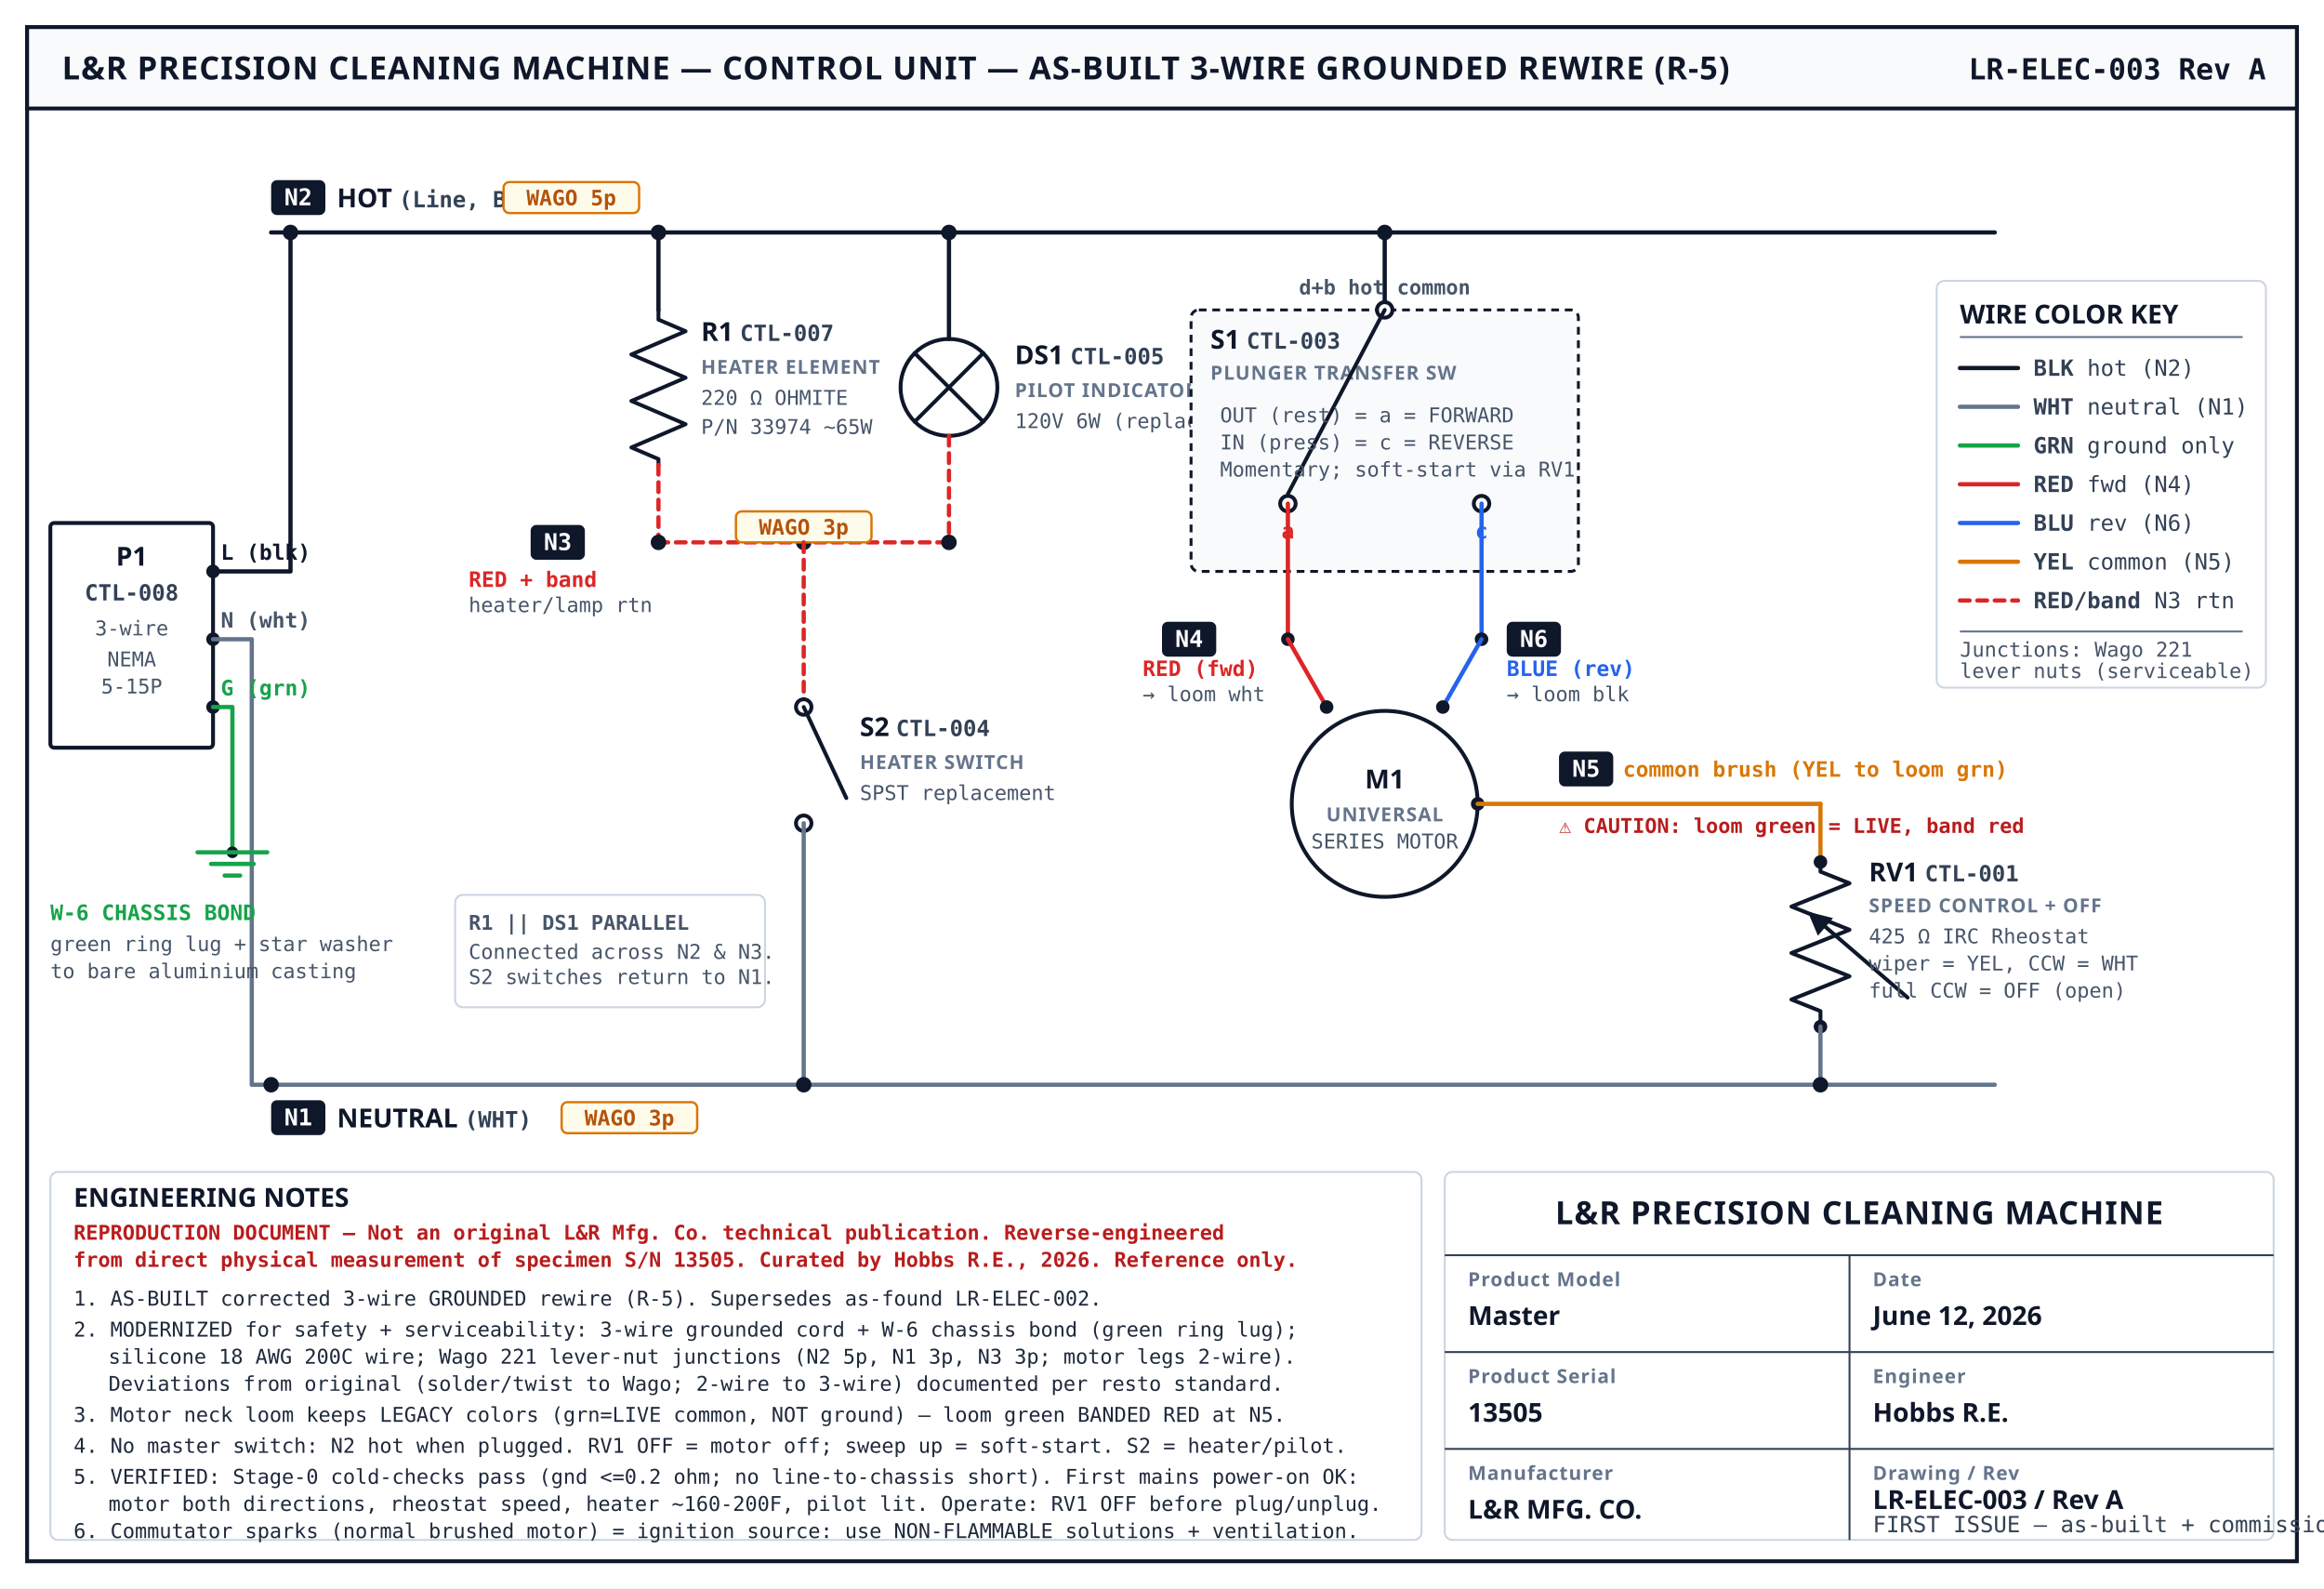
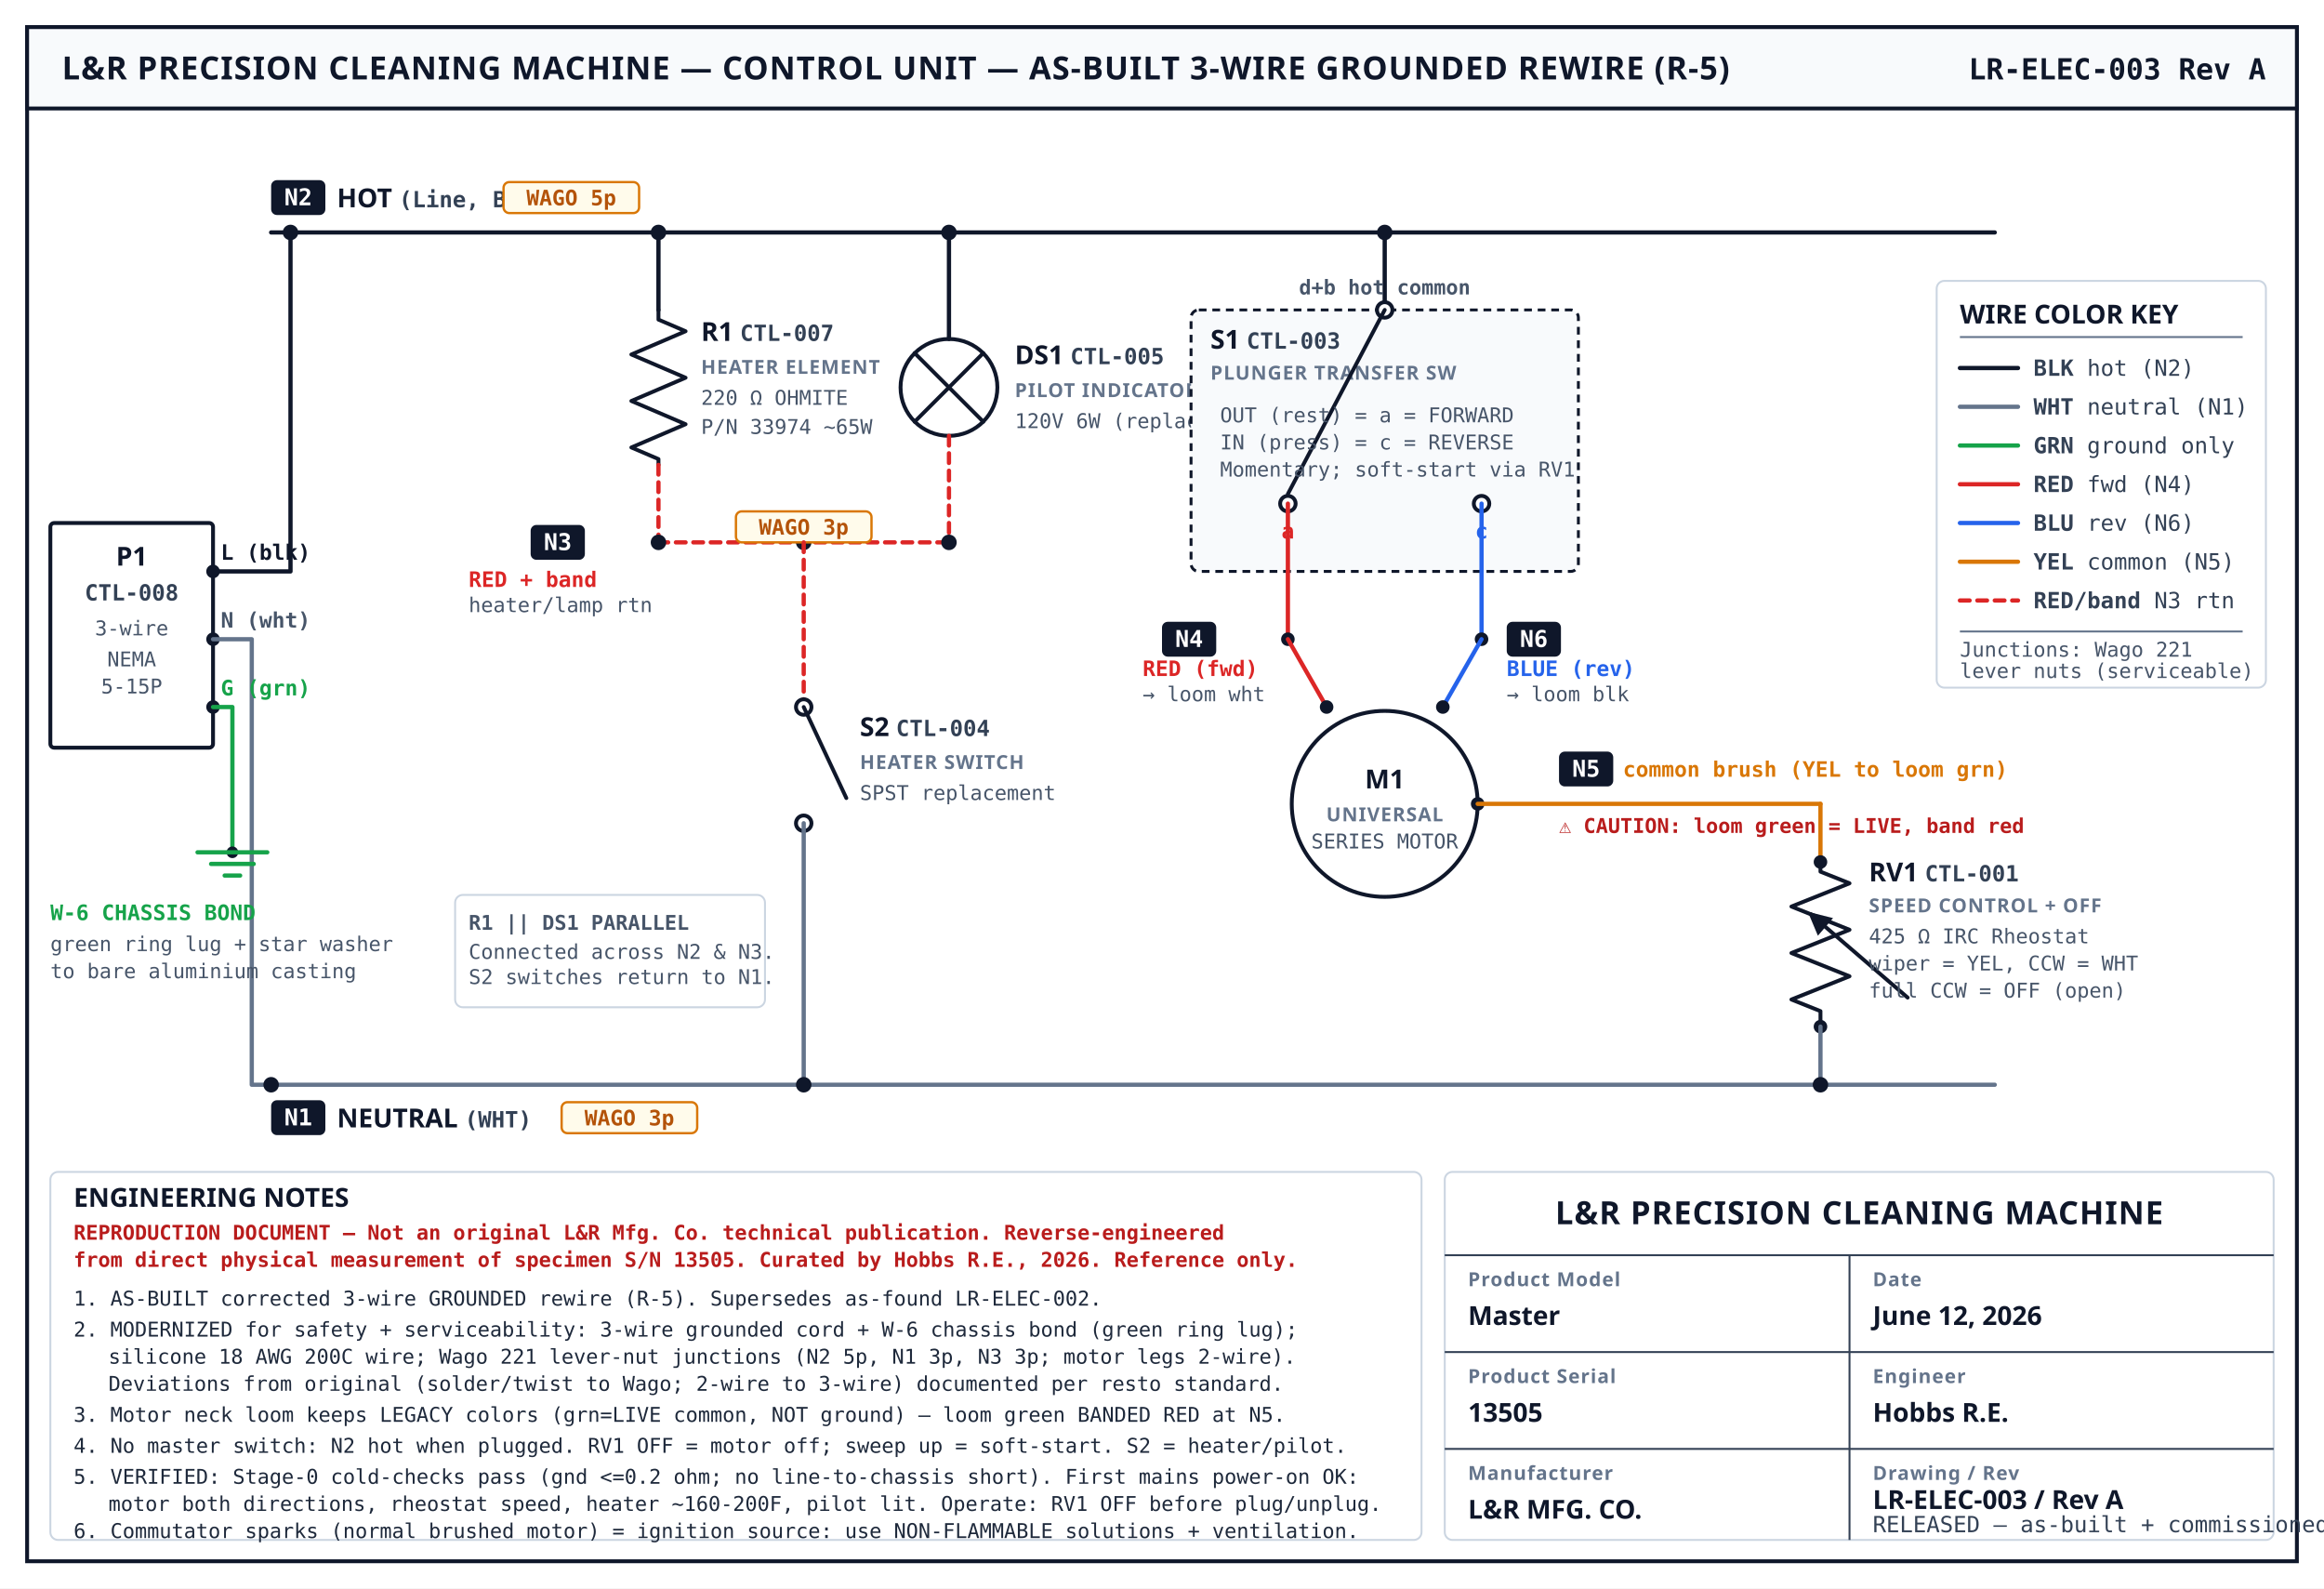
<svg xmlns="http://www.w3.org/2000/svg" viewBox="0 0 1200 820" width="100%" height="100%">
  <defs>
    <style>
      .bg { fill: #ffffff; }
      .border-main { stroke: #0f172a; stroke-width: 2; fill: none; }
      .border-thin { stroke: #334155; stroke-width: 1; fill: none; }
      .border-sub { stroke: #64748b; stroke-width: 1; fill: none; }
      .header-bg { fill: #f8fafc; stroke: #0f172a; stroke-width: 2; }
      .card-bg { fill: #ffffff; stroke: #cbd5e1; stroke-width: 1; rx: 4; }
      
      .w-blk { stroke: #0f172a; stroke-width: 2.2; fill: none; stroke-linecap: round; stroke-linejoin: round; }
      .w-wht { stroke: #64748b; stroke-width: 2.2; fill: none; stroke-linecap: round; stroke-linejoin: round; }
      .w-grn { stroke: #16a34a; stroke-width: 2.2; fill: none; stroke-linecap: round; stroke-linejoin: round; }
      .w-red { stroke: #dc2626; stroke-width: 2.2; fill: none; stroke-linecap: round; stroke-linejoin: round; }
      .w-blu { stroke: #2563eb; stroke-width: 2.2; fill: none; stroke-linecap: round; stroke-linejoin: round; }
      .w-yel { stroke: #d97706; stroke-width: 2.2; fill: none; stroke-linecap: round; stroke-linejoin: round; }
      .w-red-dash { stroke: #dc2626; stroke-width: 2.2; stroke-dasharray: 5 4; fill: none; stroke-linecap: round; stroke-linejoin: round; }
      
      .comp-body { stroke: #0f172a; stroke-width: 2; fill: none; stroke-linecap: round; stroke-linejoin: round; }
      .comp-box { stroke: #0f172a; stroke-width: 1.5; fill: #f8fafc; stroke-dasharray: 4 3; }
      
      .node-dot { fill: #0f172a; stroke: none; }
      .term-dot { fill: #ffffff; stroke: #0f172a; stroke-width: 2; }
      
      .wago-tag { fill: #fffbeb; stroke: #d97706; stroke-width: 1.2; rx: 3; }
      .wago-txt { font-family: 'Consolas', 'Menlo', 'Monaco', monospace; font-size: 11px; font-weight: bold; fill: #b45309; text-anchor: middle; }
      
      .node-pill { fill: #0f172a; rx: 3; }
      .node-pill-txt { font-family: 'Consolas', 'Menlo', 'Monaco', monospace; font-size: 12px; font-weight: bold; fill: #ffffff; text-anchor: middle; }
      
      .txt-hd { font-family: 'Segoe UI', system-ui, -apple-system, sans-serif; font-weight: 800; font-size: 16.5px; fill: #0f172a; letter-spacing: 0.5px; }
      .txt-hd-right { font-family: 'Consolas', 'Menlo', 'Monaco', monospace; font-weight: bold; font-size: 15px; fill: #0f172a; text-anchor: end; }
      
      .txt-id { font-family: 'Segoe UI', system-ui, -apple-system, sans-serif; font-size: 13.5px; font-weight: 750; fill: #0f172a; }
      .txt-sub { font-family: 'Consolas', 'Menlo', 'Monaco', monospace; font-size: 11.5px; fill: #334155; }
      .txt-val { font-family: 'Consolas', 'Menlo', 'Monaco', monospace; font-size: 10.5px; fill: #475569; }
      .txt-wire-tag { font-family: 'Consolas', 'Menlo', 'Monaco', monospace; font-size: 11px; font-weight: 600; }
      
      .txt-meta-lbl { font-family: 'Segoe UI', system-ui, -apple-system, sans-serif; font-size: 10px; text-transform: uppercase; font-weight: 700; fill: #64748b; letter-spacing: 0.5px; }
      .txt-meta-val { font-family: 'Segoe UI', system-ui, -apple-system, sans-serif; font-size: 13.5px; font-weight: 700; fill: #0f172a; }
      .txt-note { font-family: 'Consolas', 'Menlo', 'Monaco', monospace; font-size: 10.5px; fill: #1e293b; }
      .txt-alert { font-family: 'Consolas', 'Menlo', 'Monaco', monospace; font-size: 10.5px; font-weight: 700; fill: #b91c1c; }
    </style>
    <marker id="arr-rheo" markerWidth="8" markerHeight="8" refX="6" refY="4" orient="auto">
      <path d="M 1,1 L 7,4 L 1,7 Z" fill="#0f172a" />
    </marker>
  </defs>
  <rect x="0" y="0" width="1200" height="820" class="bg" />
  <rect x="14" y="14" width="1172" height="792" class="border-main" />
  <rect x="14" y="14" width="1172" height="42" class="header-bg" />
  <text x="32" y="41" class="txt-hd">L&amp;R PRECISION CLEANING MACHINE — CONTROL UNIT — AS-BUILT 3-WIRE GROUNDED REWIRE (R-5)</text>
  <text x="1170" y="41" class="txt-hd-right">LR-ELEC-003 Rev A</text>
  <line x1="140" y1="120" x2="1030" y2="120" class="w-blk" />
  <rect x="140" y="93" width="28" height="18" class="node-pill" />
  <text x="154" y="106" class="node-pill-txt">N2</text>
  <text x="174" y="107" class="txt-id">HOT <tspan class="txt-sub">(Line, BLK)</tspan>
  </text>
  <rect x="260" y="94" width="70" height="16" class="wago-tag" />
  <text x="295" y="106" class="wago-txt">WAGO 5p</text>
  <line x1="140" y1="560" x2="1030" y2="560" class="w-wht" />
  <rect x="140" y="568" width="28" height="18" class="node-pill" />
  <text x="154" y="581" class="node-pill-txt">N1</text>
  <text x="174" y="582" class="txt-id">NEUTRAL <tspan class="txt-sub">(WHT)</tspan>
  </text>
  <rect x="290" y="569" width="70" height="16" class="wago-tag" />
  <text x="325" y="581" class="wago-txt">WAGO 3p</text>
  <rect x="26" y="270" width="84" height="116" class="comp-body" fill="#ffffff" rx="2" />
  <text x="68" y="292" class="txt-id" text-anchor="middle">P1</text>
  <text x="68" y="310" class="txt-sub" text-anchor="middle" font-weight="bold">CTL-008</text>
  <text x="68" y="328" class="txt-val" text-anchor="middle">3-wire</text>
  <text x="68" y="344" class="txt-val" text-anchor="middle">NEMA</text>
  <text x="68" y="358" class="txt-val" text-anchor="middle">5-15P</text>
  <circle cx="110" cy="295" r="3.5" class="node-dot" />
  <circle cx="110" cy="330" r="3.5" class="node-dot" />
  <circle cx="110" cy="365" r="3.5" class="node-dot" />
  <path d="M 110,295 L 150,295 L 150,120" class="w-blk" />
  <circle cx="150" cy="120" r="4" class="node-dot" />
  <text x="114" y="289" class="txt-wire-tag" fill="#0f172a">L (blk)</text>
  <path d="M 110,330 L 130,330 L 130,560 L 140,560" class="w-wht" />
  <circle cx="140" cy="560" r="4" class="node-dot" />
  <text x="114" y="324" class="txt-wire-tag" fill="#475569">N (wht)</text>
  <path d="M 110,365 L 120,365 L 120,440" class="w-grn" />
  <text x="114" y="359" class="txt-wire-tag" fill="#16a34a">G (grn)</text>
  <circle cx="120" cy="440" r="3" class="node-dot" />
  <line x1="102" y1="440" x2="138" y2="440" class="w-grn" stroke-width="2.6" />
  <line x1="109" y1="446" x2="131" y2="446" class="w-grn" stroke-width="2.6" />
  <line x1="116" y1="452" x2="124" y2="452" class="w-grn" stroke-width="2.6" />
  <text x="26" y="475" class="txt-wire-tag" fill="#16a34a" font-size="12px">W-6 CHASSIS BOND</text>
  <text x="26" y="491" class="txt-val">green ring lug + star washer</text>
  <text x="26" y="505" class="txt-val">to bare aluminium casting</text>
  <circle cx="340" cy="120" r="4" class="node-dot" />
  <line x1="340" y1="120" x2="340" y2="160" class="w-blk" />
  <polyline points="340,160 340,165 354,171 326,183 354,195 326,207 354,219 326,231 340,237 340,240" class="comp-body" />
  <text x="362" y="176" class="txt-id">R1 <tspan class="txt-sub">CTL-007</tspan>
  </text>
  <text x="362" y="193" class="txt-meta-lbl" fill="#b91c1c">HEATER ELEMENT</text>
  <text x="362" y="209" class="txt-val">220 Ω OHMITE</text>
  <text x="362" y="224" class="txt-val">P/N 33974 ~65W</text>
  <line x1="340" y1="240" x2="340" y2="280" class="w-red-dash" />
  <circle cx="490" cy="120" r="4" class="node-dot" />
  <line x1="490" y1="120" x2="490" y2="175" class="w-blk" />
  <circle cx="490" cy="200" r="25" class="comp-body" fill="#ffffff" />
  <line x1="472.3" y1="182.3" x2="507.7" y2="217.7" class="comp-body" />
  <line x1="507.7" y1="182.3" x2="472.3" y2="217.7" class="comp-body" />
  <text x="524" y="188" class="txt-id">DS1 <tspan class="txt-sub">CTL-005</tspan>
  </text>
  <text x="524" y="205" class="txt-meta-lbl">PILOT INDICATOR</text>
  <text x="524" y="221" class="txt-val">120V 6W (replaced)</text>
  <line x1="490" y1="225" x2="490" y2="280" class="w-red-dash" />
  <line x1="340" y1="280" x2="490" y2="280" class="w-red-dash" />
  <circle cx="340" cy="280" r="4" class="node-dot" />
  <circle cx="490" cy="280" r="4" class="node-dot" />
  <circle cx="415" cy="280" r="4" class="node-dot" />
  <rect x="274" y="271" width="28" height="18" class="node-pill" />
  <text x="288" y="284" class="node-pill-txt">N3</text>
  <text x="242" y="303" class="txt-wire-tag" fill="#dc2626">RED + band</text>
  <text x="242" y="316" class="txt-val">heater/lamp rtn</text>
  <rect x="380" y="264" width="70" height="16" class="wago-tag" />
  <text x="415" y="276" class="wago-txt">WAGO 3p</text>
  <line x1="415" y1="280" x2="415" y2="365" class="w-red-dash" />
  <circle cx="415" cy="365" r="4" class="term-dot" />
  <line x1="415" y1="365" x2="437" y2="412" class="comp-body" stroke-width="2.5" />
  <circle cx="415" cy="425" r="4" class="term-dot" />
  <text x="444" y="380" class="txt-id">S2 <tspan class="txt-sub">CTL-004</tspan>
  </text>
  <text x="444" y="397" class="txt-meta-lbl">HEATER SWITCH</text>
  <text x="444" y="413" class="txt-val">SPST replacement</text>
  <line x1="415" y1="425" x2="415" y2="560" class="w-wht" />
  <circle cx="415" cy="560" r="4" class="node-dot" />
  <rect x="235" y="462" width="160" height="58" class="card-bg" />
  <text x="242" y="480" class="txt-val" font-weight="bold">R1 || DS1 PARALLEL</text>
  <text x="242" y="495" class="txt-val">Connected across N2 &amp; N3.</text>
  <text x="242" y="508" class="txt-val">S2 switches return to N1.</text>
  <circle cx="715" cy="120" r="4" class="node-dot" />
  <line x1="715" y1="120" x2="715" y2="160" class="w-blk" />
  <rect x="615" y="160" width="200" height="135" class="comp-box" rx="4" />
  <text x="625" y="180" class="txt-id">S1 <tspan class="txt-sub">CTL-003</tspan>
  </text>
  <text x="625" y="196" class="txt-meta-lbl">PLUNGER TRANSFER SW</text>
  <circle cx="715" cy="160" r="4" class="term-dot" />
  <text x="715" y="152" class="txt-val" text-anchor="middle" font-weight="bold">d+b hot common</text>
  <line x1="715" y1="160" x2="665" y2="255" class="comp-body" stroke-width="2.5" />
  <circle cx="665" cy="260" r="4" class="term-dot" />
  <text x="665" y="278" class="txt-wire-tag" fill="#dc2626" text-anchor="middle">a</text>
  <circle cx="765" cy="260" r="4" class="term-dot" />
  <text x="765" y="278" class="txt-wire-tag" fill="#2563eb" text-anchor="middle">c</text>
  <text x="630" y="218" class="txt-val">OUT (rest) = a = FORWARD</text>
  <text x="630" y="232" class="txt-val">IN (press) = c = REVERSE</text>
  <text x="630" y="246" class="txt-val">Momentary; soft-start via RV1</text>
  <line x1="665" y1="260" x2="665" y2="330" class="w-red" />
  <circle cx="665" cy="330" r="3.5" class="node-dot" />
  <line x1="665" y1="330" x2="685" y2="365" class="w-red" />
  <line x1="765" y1="260" x2="765" y2="330" class="w-blu" />
  <circle cx="765" cy="330" r="3.5" class="node-dot" />
  <line x1="765" y1="330" x2="745" y2="365" class="w-blu" />
  <rect x="600" y="321" width="28" height="18" class="node-pill" />
  <text x="614" y="334" class="node-pill-txt">N4</text>
  <text x="590" y="349" class="txt-wire-tag" fill="#dc2626">RED (fwd)</text>
  <text x="590" y="362" class="txt-val">→ loom wht</text>
  <rect x="778" y="321" width="28" height="18" class="node-pill" />
  <text x="792" y="334" class="node-pill-txt">N6</text>
  <text x="778" y="349" class="txt-wire-tag" fill="#2563eb">BLUE (rev)</text>
  <text x="778" y="362" class="txt-val">→ loom blk</text>
  <circle cx="715" cy="415" r="48" class="comp-body" fill="#ffffff" stroke-width="2.2" />
  <circle cx="685" cy="365" r="3.5" class="node-dot" />
  <circle cx="745" cy="365" r="3.5" class="node-dot" />
  <text x="715" y="407" class="txt-id" text-anchor="middle" font-size="18px">M1</text>
  <text x="715" y="424" class="txt-meta-lbl" text-anchor="middle">UNIVERSAL</text>
  <text x="715" y="438" class="txt-val" text-anchor="middle">SERIES MOTOR</text>
  <circle cx="763" cy="415" r="3.5" class="node-dot" />
  <line x1="763" y1="415" x2="940" y2="415" class="w-yel" />
  <rect x="805" y="388" width="28" height="18" class="node-pill" />
  <text x="819" y="401" class="node-pill-txt">N5</text>
  <text x="838" y="401" class="txt-wire-tag" fill="#d97706">common brush (YEL to loom grn)</text>
  <text x="805" y="430" class="txt-alert">⚠ CAUTION: loom green = LIVE, band red</text>
  <line x1="940" y1="415" x2="940" y2="445" class="w-yel" />
  <circle cx="940" cy="445" r="3.5" class="node-dot" />
  <polyline points="940,445 940,450 955,456 925,468 955,480 925,492 955,504 925,516 940,522 940,530" class="comp-body" />
  <line x1="985" y1="515" x2="935" y2="472" class="comp-body" stroke-width="2" marker-end="url(#arr-rheo)" />
  <circle cx="940" cy="530" r="3.5" class="node-dot" />
  <line x1="940" y1="530" x2="940" y2="560" class="w-wht" />
  <circle cx="940" cy="560" r="4" class="node-dot" />
  <text x="965" y="455" class="txt-id">RV1 <tspan class="txt-sub">CTL-001</tspan>
  </text>
  <text x="965" y="471" class="txt-meta-lbl">SPEED CONTROL + OFF</text>
  <text x="965" y="487" class="txt-val">425 Ω IRC Rheostat</text>
  <text x="965" y="501" class="txt-val">wiper = YEL, CCW = WHT</text>
  <text x="965" y="515" class="txt-val">full CCW = OFF (open)</text>
  <rect x="1000" y="145" width="170" height="210" class="card-bg" stroke="#94a3b8" />
  <text x="1012" y="167" class="txt-id" font-size="12.5px">WIRE COLOR KEY</text>
  <line x1="1012" y1="174" x2="1158" y2="174" class="border-sub" />
  <line x1="1012" y1="190" x2="1042" y2="190" class="w-blk" />
  <text x="1050" y="194" class="txt-sub" font-weight="bold">BLK <tspan font-weight="normal">hot (N2)</tspan>
  </text>
  <line x1="1012" y1="210" x2="1042" y2="210" class="w-wht" />
  <text x="1050" y="214" class="txt-sub" font-weight="bold">WHT <tspan font-weight="normal">neutral (N1)</tspan>
  </text>
  <line x1="1012" y1="230" x2="1042" y2="230" class="w-grn" />
  <text x="1050" y="234" class="txt-sub" font-weight="bold" fill="#16a34a">GRN <tspan font-weight="normal">ground only</tspan>
  </text>
  <line x1="1012" y1="250" x2="1042" y2="250" class="w-red" />
  <text x="1050" y="254" class="txt-sub" font-weight="bold" fill="#dc2626">RED <tspan font-weight="normal">fwd (N4)</tspan>
  </text>
  <line x1="1012" y1="270" x2="1042" y2="270" class="w-blu" />
  <text x="1050" y="274" class="txt-sub" font-weight="bold" fill="#2563eb">BLU <tspan font-weight="normal">rev (N6)</tspan>
  </text>
  <line x1="1012" y1="290" x2="1042" y2="290" class="w-yel" />
  <text x="1050" y="294" class="txt-sub" font-weight="bold" fill="#d97706">YEL <tspan font-weight="normal">common (N5)</tspan>
  </text>
  <line x1="1012" y1="310" x2="1042" y2="310" class="w-red-dash" />
  <text x="1050" y="314" class="txt-sub" font-weight="bold" fill="#dc2626">RED/band <tspan font-weight="normal">N3 rtn</tspan>
  </text>
  <line x1="1012" y1="326" x2="1158" y2="326" class="border-sub" />
  <text x="1012" y="339" class="txt-val">Junctions: Wago 221</text>
  <text x="1012" y="350" class="txt-val">lever nuts (serviceable)</text>
  <rect x="26" y="605" width="708" height="190" class="card-bg" stroke="#0f172a" stroke-width="1.5" />
  <text x="38" y="623" class="txt-id">ENGINEERING NOTES</text>
  <text x="38" y="640" class="txt-alert">REPRODUCTION DOCUMENT — Not an original L&amp;R Mfg. Co. technical publication. Reverse-engineered</text>
  <text x="38" y="654" class="txt-alert">from direct physical measurement of specimen S/N 13505. Curated by Hobbs R.E., 2026. Reference only.</text>
  <text x="38" y="674" class="txt-note">1. AS-BUILT corrected 3-wire GROUNDED rewire (R-5). Supersedes as-found LR-ELEC-002.</text>
  <text x="38" y="690" class="txt-note">2. MODERNIZED for safety + serviceability: 3-wire grounded cord + W-6 chassis bond (green ring lug);</text>
  <text x="56" y="704" class="txt-note">silicone 18 AWG 200C wire; Wago 221 lever-nut junctions (N2 5p, N1 3p, N3 3p; motor legs 2-wire).</text>
  <text x="56" y="718" class="txt-note">Deviations from original (solder/twist to Wago; 2-wire to 3-wire) documented per resto standard.</text>
  <text x="38" y="734" class="txt-note">3. Motor neck loom keeps LEGACY colors (grn=LIVE common, NOT ground) — loom green BANDED RED at N5.</text>
  <text x="38" y="750" class="txt-note">4. No master switch: N2 hot when plugged. RV1 OFF = motor off; sweep up = soft-start. S2 = heater/pilot.</text>
  <text x="38" y="766" class="txt-note">5. VERIFIED: Stage-0 cold-checks pass (gnd &lt;=0.2 ohm; no line-to-chassis short). First mains power-on OK:</text>
  <text x="56" y="780" class="txt-note">motor both directions, rheostat speed, heater ~160-200F, pilot lit. Operate: RV1 OFF before plug/unplug.</text>
  <text x="38" y="794" class="txt-note">6. Commutator sparks (normal brushed motor) = ignition source: use NON-FLAMMABLE solutions + ventilation.</text>
  <rect x="746" y="605" width="428" height="190" class="card-bg" stroke="#0f172a" stroke-width="1.5" />
  <line x1="746" y1="648" x2="1174" y2="648" class="border-thin" />
  <line x1="746" y1="698" x2="1174" y2="698" class="border-thin" />
  <line x1="746" y1="748" x2="1174" y2="748" class="border-thin" />
  <line x1="955" y1="648" x2="955" y2="795" class="border-thin" />
  <text x="960" y="632" class="txt-hd" text-anchor="middle" font-size="14px">L&amp;R PRECISION CLEANING MACHINE</text>
  <text x="758" y="664" class="txt-meta-lbl">Product Model</text>
  <text x="758" y="684" class="txt-meta-val">Master</text>
  <text x="758" y="714" class="txt-meta-lbl">Product Serial</text>
  <text x="758" y="734" class="txt-meta-val">13505</text>
  <text x="758" y="764" class="txt-meta-lbl">Manufacturer</text>
  <text x="758" y="784" class="txt-meta-val">L&amp;R MFG. CO.</text>
  <text x="967" y="664" class="txt-meta-lbl">Date</text>
  <text x="967" y="684" class="txt-meta-val">June 12, 2026</text>
  <text x="967" y="714" class="txt-meta-lbl">Engineer</text>
  <text x="967" y="734" class="txt-meta-val">Hobbs R.E.</text>
  <text x="967" y="764" class="txt-meta-lbl">Drawing / Rev</text>
  <text x="967" y="779" class="txt-meta-val">LR-ELEC-003 / Rev A</text>
-   <text x="967" y="791" class="txt-sub" font-size="9.5px">FIRST ISSUE — as-built + commissioned</text>
+   <text x="967" y="791" class="txt-sub" font-size="9.5px">RELEASED — as-built + commissioned</text>
</svg>
